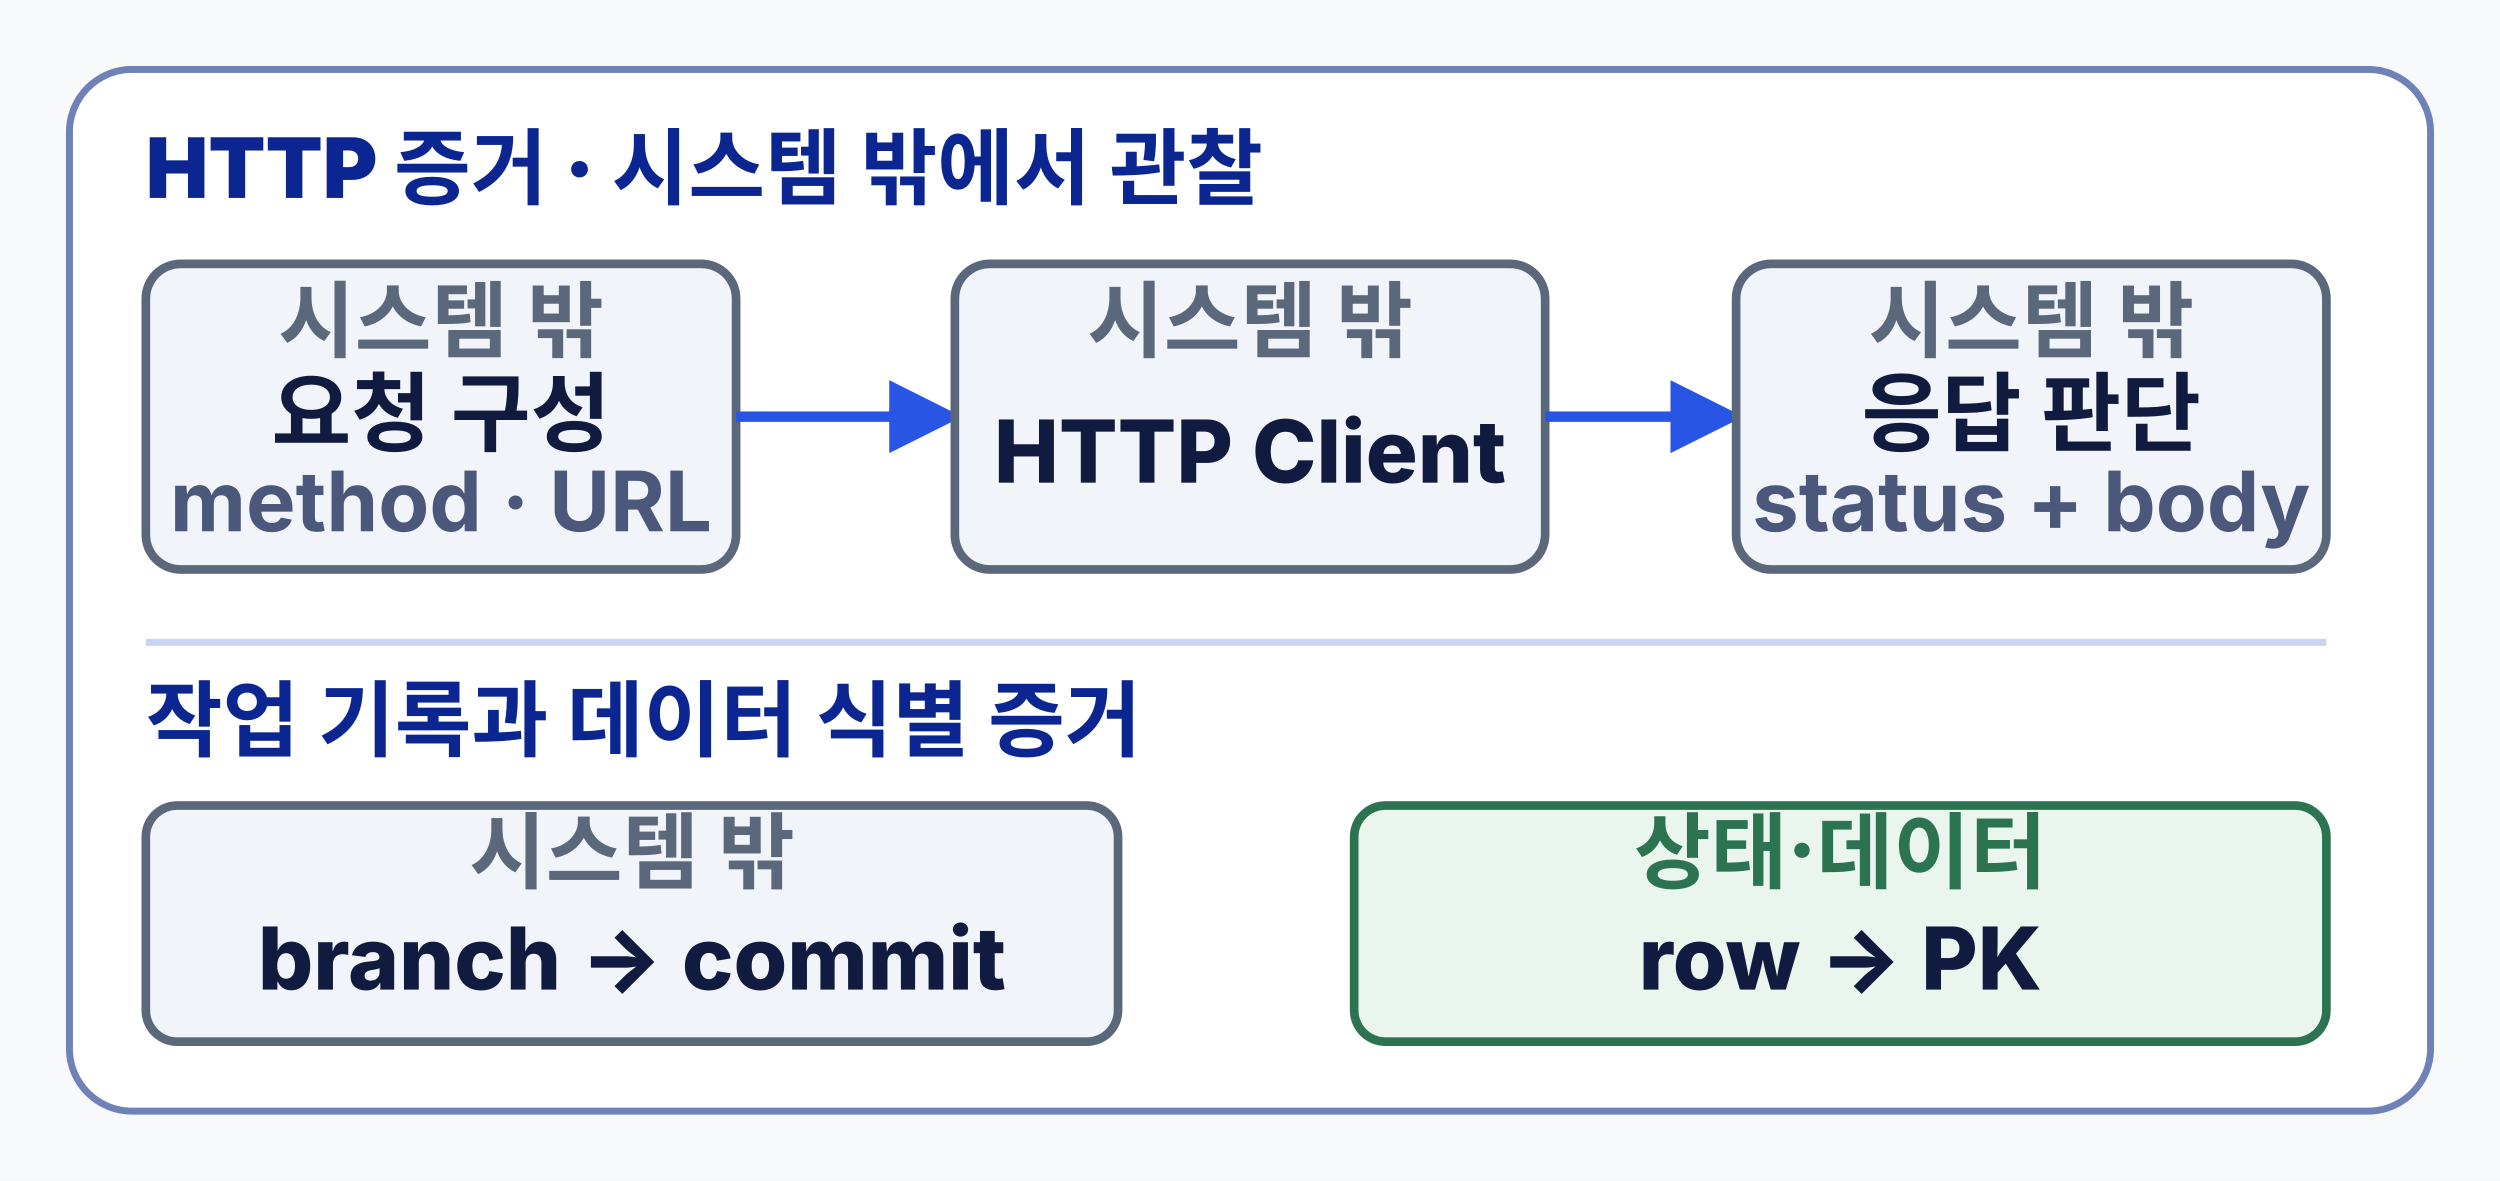
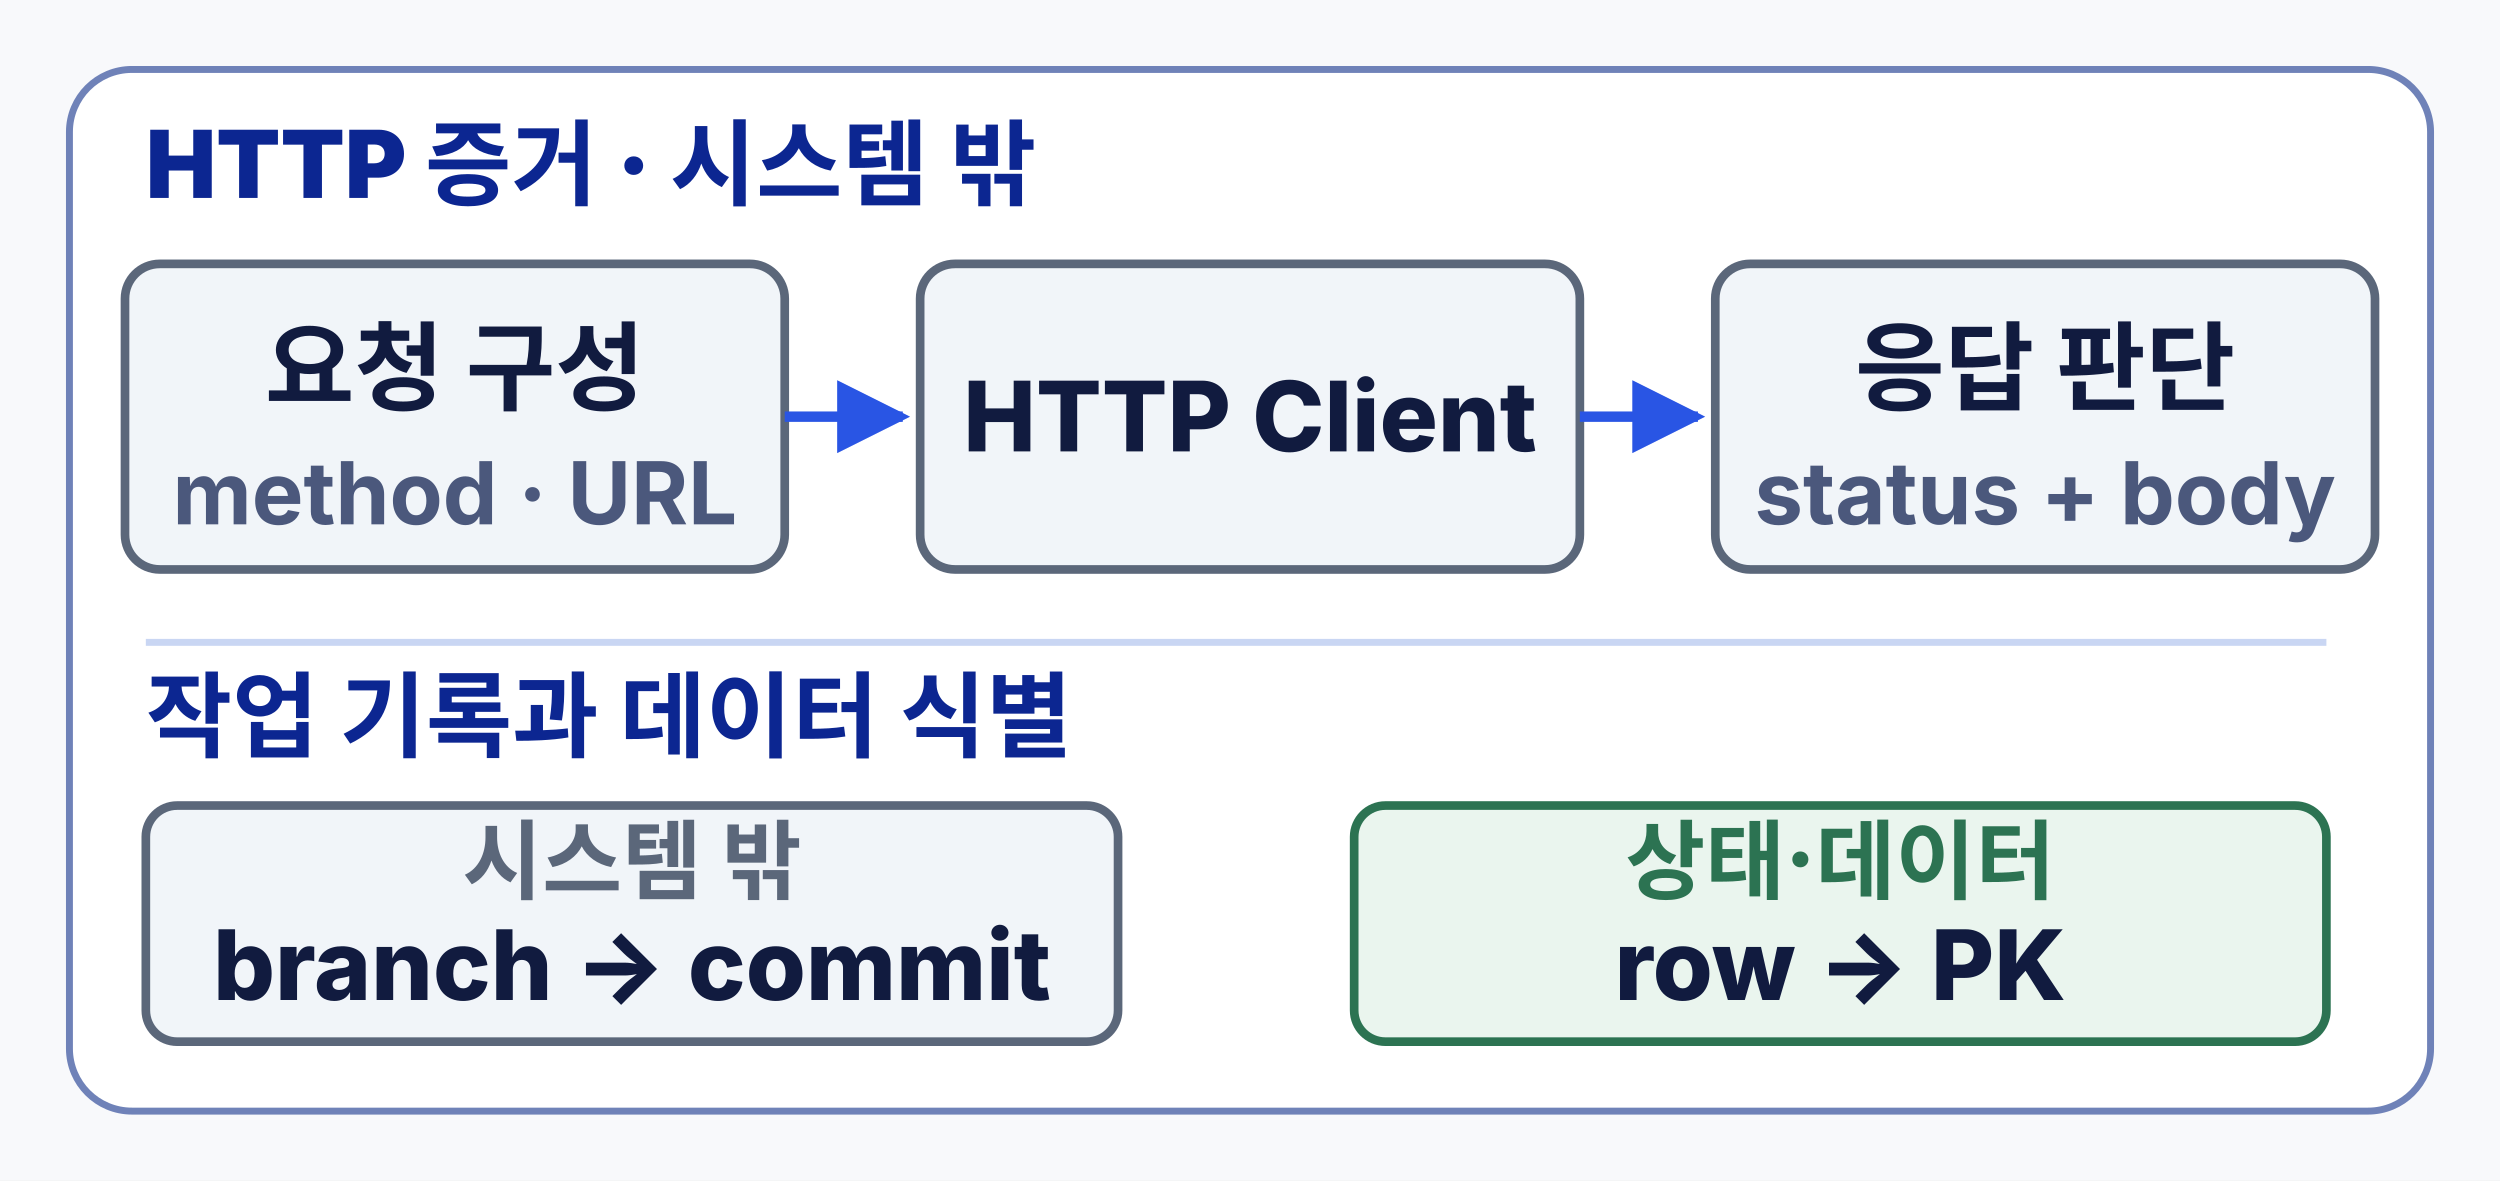
<svg xmlns="http://www.w3.org/2000/svg" viewBox="0 0 720 340" role="img" aria-labelledby="seq00-title seq00-desc">
  <defs>
    <marker id="arrow" viewBox="0 0 10 10" refX="9" refY="5" markerWidth="7" markerHeight="7" orient="auto-start-reverse">
      <path d="M0 0 10 5 0 10z" fill="#2955E4" />
    </marker>
    <style>
      text{font-family:system-ui,-apple-system,BlinkMacSystemFont,sans-serif;fill:#111B3F}
      .frame{fill:#FFFFFF;stroke:#6F82B8;stroke-width:2}
      .node{stroke-width:2.5}
      .layer-outside{fill:#F1F5F9;stroke:#5B677A}
      .layer-interface{fill:#E6F4F7;stroke:#0E7490}
      .layer-application{fill:#F2EDFF;stroke:#6D43A8}
      .layer-resource{fill:#EAF5EE;stroke:#2C7352}
      .layer-integration{fill:#FFF4D6;stroke:#926000}
      .layer-runtime{fill:#EEF2F7;stroke:#52627A}
      [data-layer="outside"] .layer{fill:#5B677A}
      [data-layer="resource"] .layer{fill:#2C7352}
      .flow{fill:none;stroke:#2955E4;stroke-width:3;marker-end:url(#arrow)}
      .divider{stroke:#C9D6F3;stroke-width:2}
-       .group{font-size:24px;font-weight:850;fill:#0C2691}
-       .layer{font-size:24px;font-weight:800;fill:#4B587C}
-       .name{font-size:25px;font-weight:800;text-anchor:middle}
-       .body{font-size:24px;font-weight:650;fill:#4B587C;text-anchor:middle}
+       .group{font-size:27px;font-weight:850;fill:#0C2691}
+       .layer{font-size:25px;font-weight:800;fill:#4B587C}
+       .name{font-size:28px;font-weight:800;text-anchor:middle}
+       .body{font-size:25px;font-weight:650;fill:#4B587C;text-anchor:middle}
    </style>
  </defs>
  <rect width="720" height="340" fill="#F8F9FB" />
  <rect x="20" y="20" width="680" height="300" rx="18" class="frame" />
-   <text x="42" y="57" class="group">HTTP 증거 · 시스템 밖에서 관찰</text>
+   <text x="42" y="57" class="group">HTTP 증거 · 시스템 밖</text>
  <g data-layer="outside">
-     <rect x="42" y="76" width="170" height="88" rx="10" class="node layer-outside" />
-     <text x="127" y="101" class="layer" text-anchor="middle">시스템 밖</text>
-     <text x="127" y="128" class="name">요청 구성</text>
-     <text x="127" y="153" class="body">method · URL</text>
+     <rect x="36" y="76" width="190" height="88" rx="10" class="node layer-outside" />
+     <text x="131" y="116" class="name">요청 구성</text>
+     <text x="131" y="151" class="body">method · URL</text>
  </g>
-   <path d="M212 120h63" class="flow" />
+   <path d="M226 120h34" class="flow" />
  <g data-layer="outside">
-     <rect x="275" y="76" width="170" height="88" rx="10" class="node layer-outside" />
-     <text x="360" y="101" class="layer" text-anchor="middle">시스템 밖</text>
-     <text x="360" y="139" class="name">HTTP Client</text>
+     <rect x="265" y="76" width="190" height="88" rx="10" class="node layer-outside" />
+     <text x="360" y="130" class="name">HTTP Client</text>
  </g>
-   <path d="M445 120h55" class="flow" />
+   <path d="M455 120h34" class="flow" />
  <g data-layer="outside">
-     <rect x="500" y="76" width="170" height="88" rx="10" class="node layer-outside" />
-     <text x="585" y="101" class="layer" text-anchor="middle">시스템 밖</text>
-     <text x="585" y="128" class="name">응답 판단</text>
-     <text x="585" y="153" class="body">status + body</text>
+     <rect x="494" y="76" width="190" height="88" rx="10" class="node layer-outside" />
+     <text x="589" y="116" class="name">응답 판단</text>
+     <text x="589" y="151" class="body">status + body</text>
  </g>
  <line x1="42" y1="185" x2="670" y2="185" class="divider" />
-   <text x="42" y="216" class="group">작업 기록과 데이터 식별 증거</text>
+   <text x="42" y="216" class="group">작업 기록과 데이터 식별</text>
  <g data-layer="outside">
    <rect x="42" y="232" width="280" height="68" rx="9" class="node layer-outside" />
-     <text x="182" y="254" class="layer" text-anchor="middle">시스템 밖</text>
-     <text x="182" y="285" class="name">branch → commit</text>
+     <text x="182" y="257" class="layer" text-anchor="middle">시스템 밖</text>
+     <text x="182" y="288" class="name">branch → commit</text>
  </g>
  <g data-layer="resource">
    <rect x="390" y="232" width="280" height="68" rx="9" class="node layer-resource" />
-     <text x="530" y="254" class="layer" text-anchor="middle">상태·데이터</text>
-     <text x="530" y="285" class="name">row → PK</text>
+     <text x="530" y="257" class="layer" text-anchor="middle">상태·데이터</text>
+     <text x="530" y="288" class="name">row → PK</text>
  </g>
</svg>
